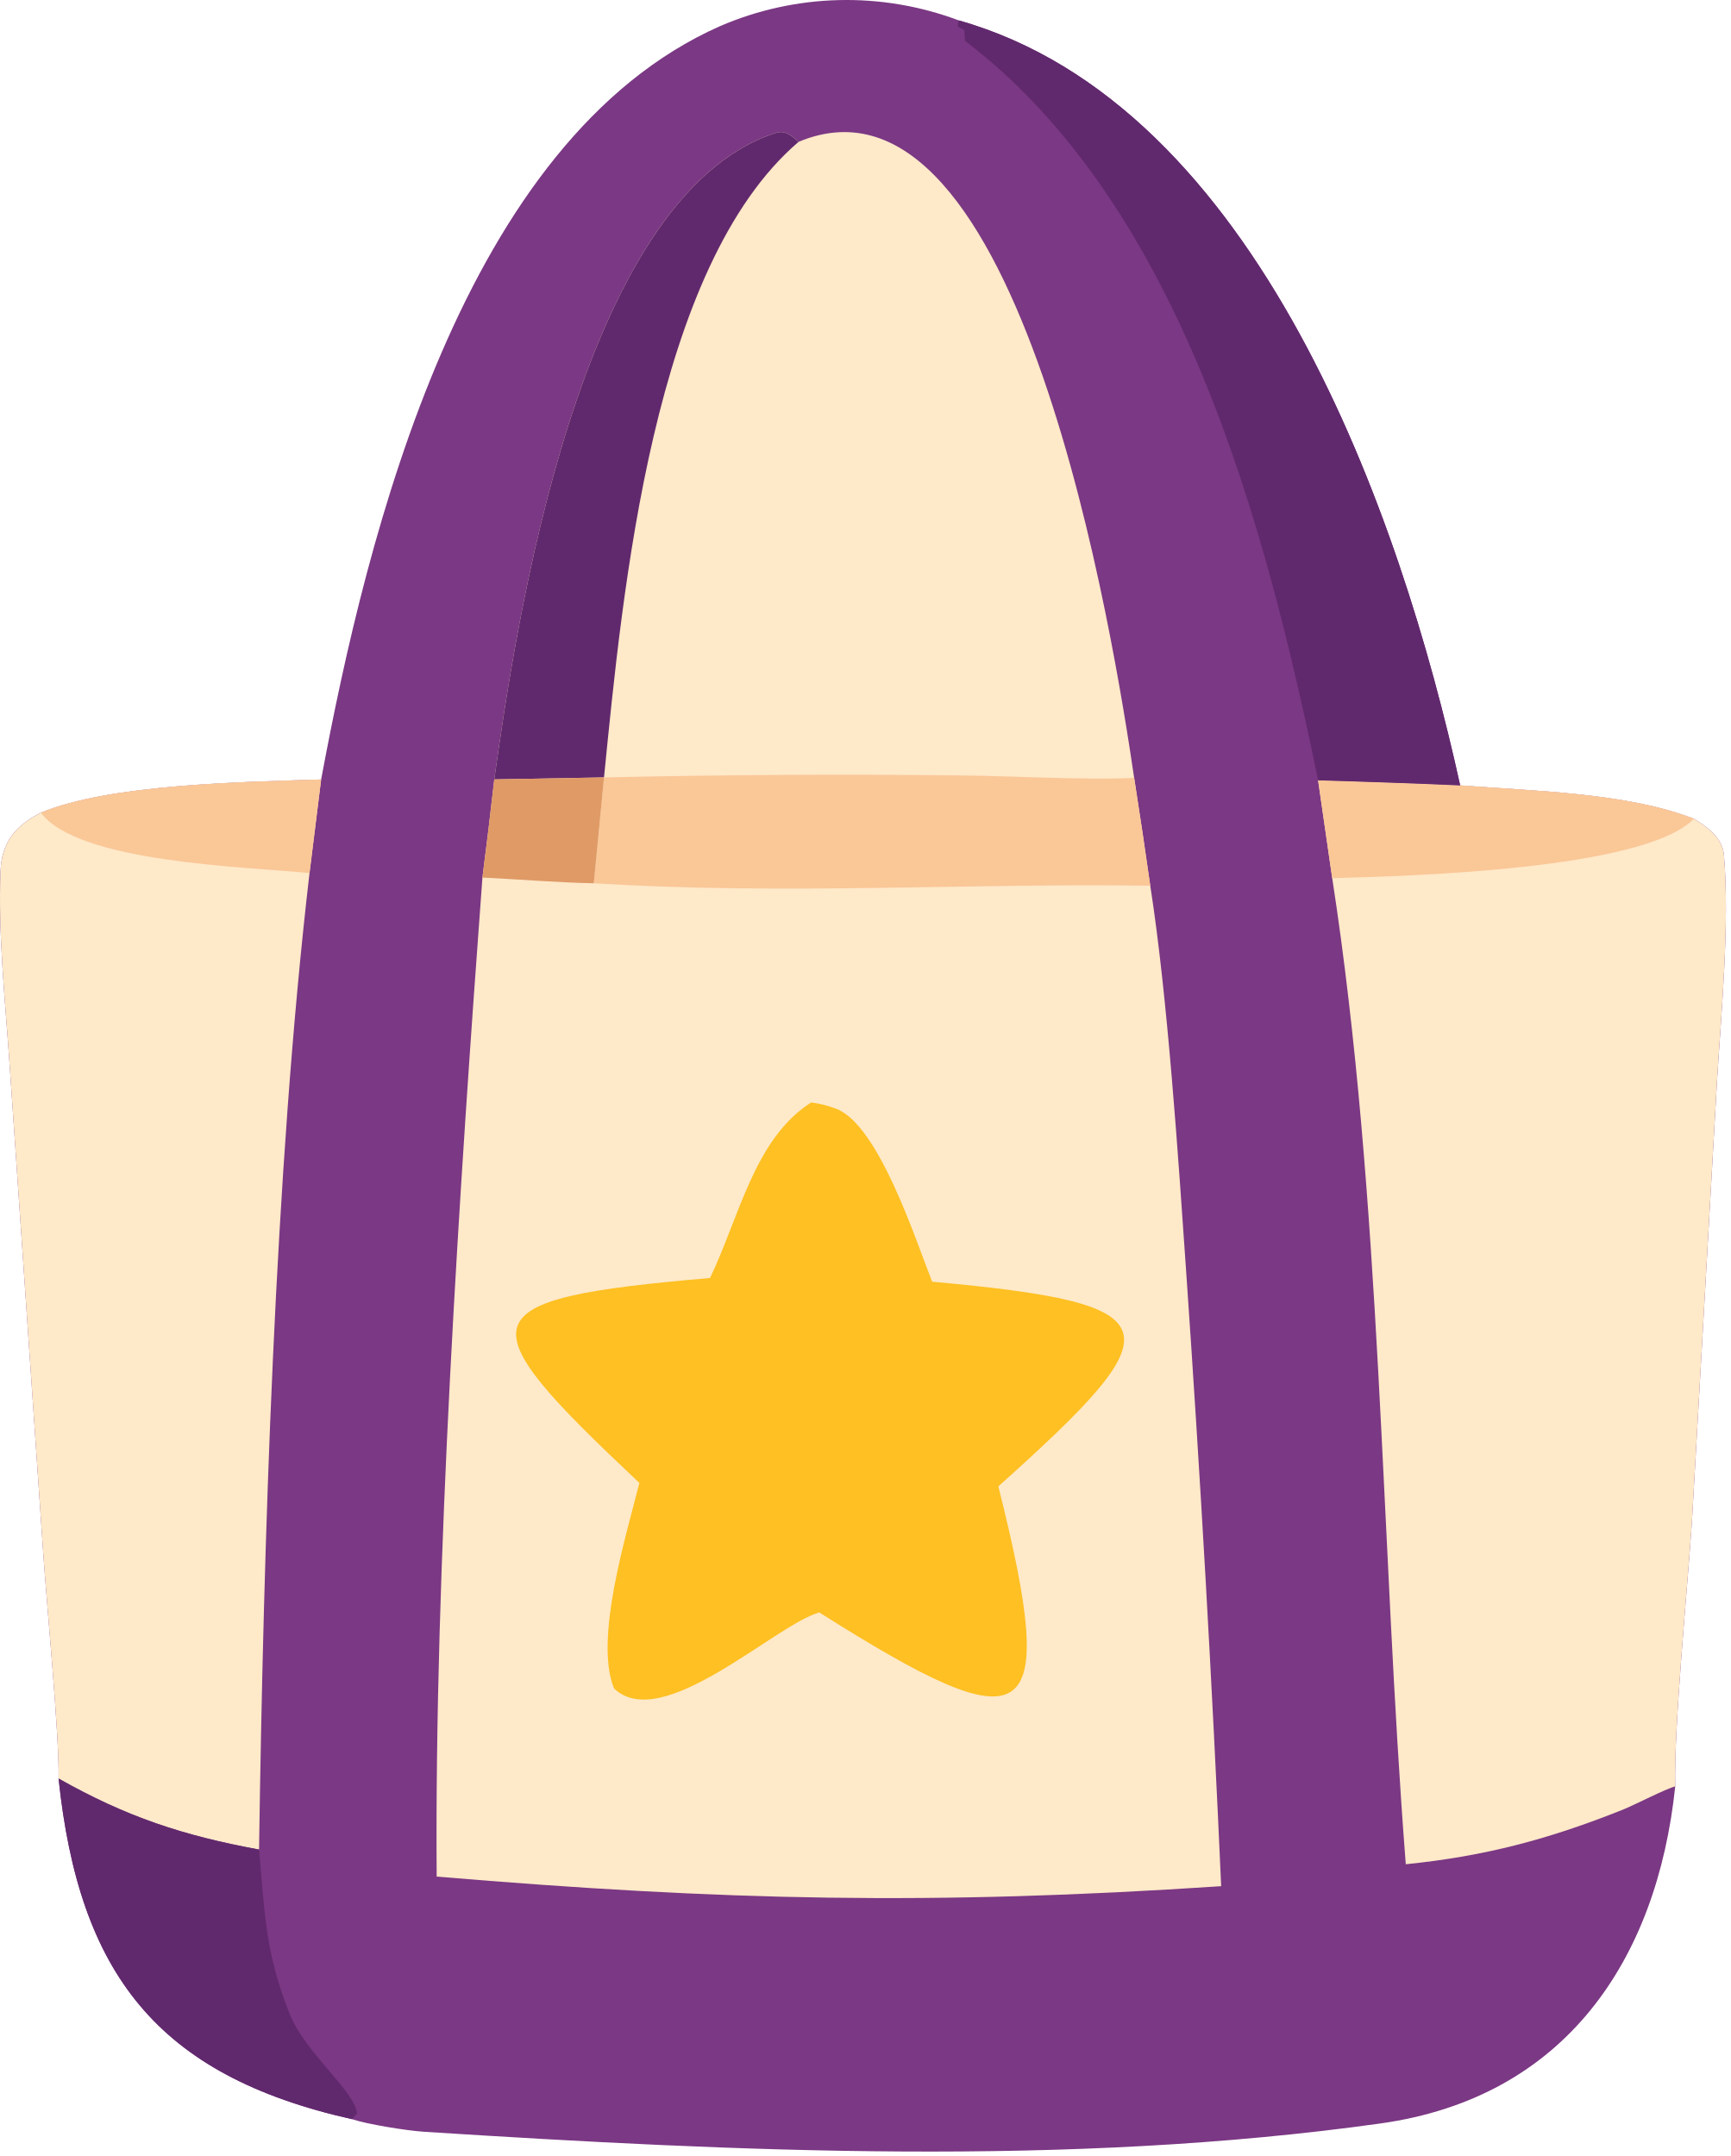
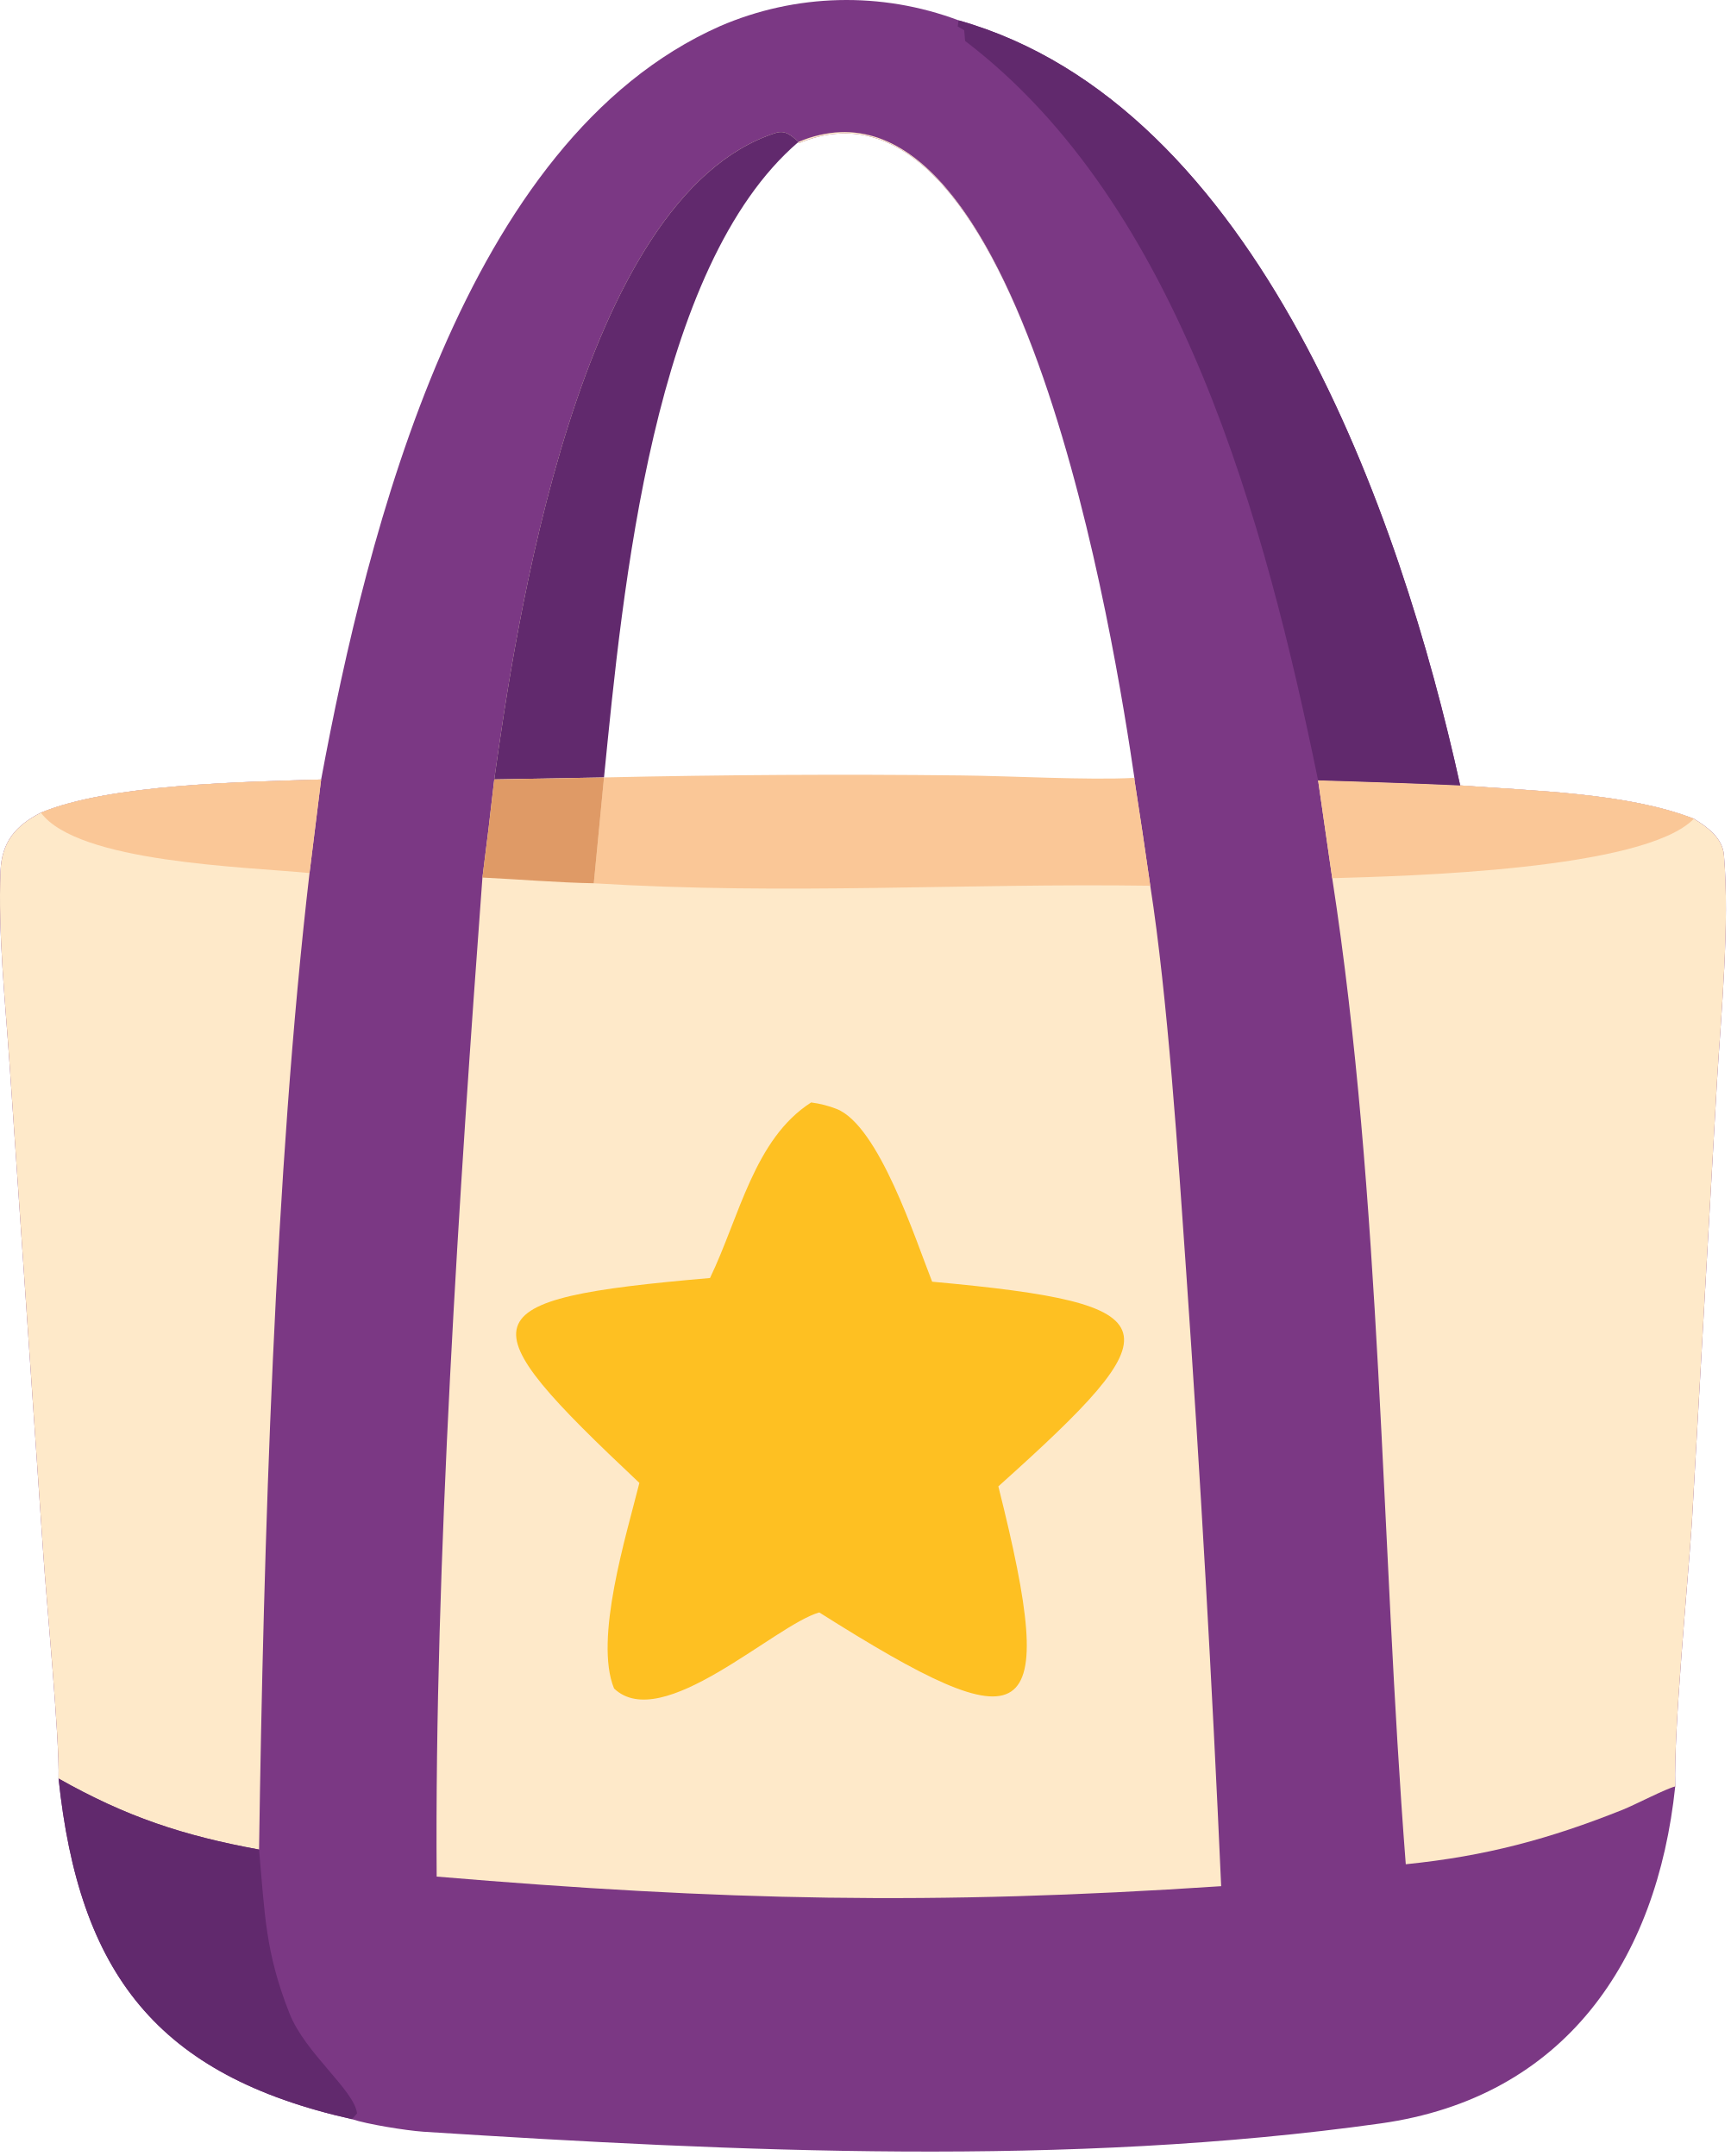
<svg xmlns="http://www.w3.org/2000/svg" width="240" height="299" viewBox="0 0 240 299" fill="none">
-   <path d="M44.533 108.101C50.938 73.69 64.251 19.412 99.816 3.639C110.331 -0.911 122.196 -1.205 132.921 2.818C174.441 14.55 194.263 71.498 202.483 108.921C212.668 109.701 225.651 109.936 234.891 113.548C236.826 114.722 238.866 116.24 239.061 118.589C239.863 128.192 238.686 140.339 238.101 149.863L234.613 211.134C234.028 219.926 232.086 239.667 232.303 247.749C229.776 271.852 217.026 290.9 191.443 294.485C148.168 300.548 102.261 298.418 58.716 295.634C56.256 295.464 50.826 294.58 48.816 293.892C21.711 287.817 10.963 273.612 8.121 246.651C8.271 241.113 6.433 221.921 6.006 215.569L1.326 147.54C0.726 138.848 -0.279 129.494 0.073 120.781C0.238 116.782 2.158 114.488 5.668 112.701C15.298 108.699 33.958 108.45 44.533 108.101Z" fill="#7B3884" />
-   <path d="M202.483 108.921C212.668 109.702 225.65 109.936 234.89 113.548C236.825 114.722 238.865 116.24 239.06 118.589C239.863 128.192 238.685 140.339 238.1 149.863L234.613 211.134C234.028 219.926 232.085 239.667 232.303 247.749C231.058 248.033 226.678 250.315 225.05 250.964C214.858 255.04 205.985 257.423 194.938 258.538C191.465 213.94 191.623 166.435 184.738 121.788L182.78 108.221C189.35 108.403 195.913 108.637 202.483 108.921Z" fill="#FEE9C9" />
-   <path d="M202.483 108.921C212.668 109.702 225.65 109.936 234.89 113.548C227.968 120.662 195.088 121.497 184.738 121.788L182.78 108.221C189.35 108.403 195.913 108.637 202.483 108.921Z" fill="#FAC797" />
-   <path d="M44.533 108.101L42.921 121.08C38.098 162.436 36.538 214.328 35.923 256.501C25.386 254.568 17.511 251.962 8.121 246.651C8.271 241.113 6.433 221.921 6.006 215.569L1.326 147.54C0.726 138.848 -0.279 129.494 0.073 120.781C0.238 116.782 2.158 114.488 5.668 112.701C15.298 108.698 33.958 108.45 44.533 108.101Z" fill="#FEE9C9" />
-   <path d="M44.533 108.101L42.92 121.08C33.928 120.192 10.798 119.634 5.668 112.701C15.298 108.698 33.958 108.45 44.533 108.101Z" fill="#FAC797" />
-   <path d="M132.92 2.818C174.44 14.55 194.263 71.498 202.483 108.921C195.913 108.637 189.35 108.403 182.78 108.221C175.483 72.695 163.73 28.444 133.828 5.673L133.708 4.189L132.808 3.675L132.92 2.818Z" fill="#61296D" />
-   <path d="M8.12 246.651C17.51 251.962 25.385 254.568 35.923 256.501C36.733 265.493 36.77 270.679 40.138 279.214C42.335 284.78 49.115 289.844 49.513 293.092L48.815 293.892C21.71 287.817 10.963 273.612 8.12 246.651Z" fill="#61296D" />
-   <path d="M110.743 19.667C141.636 6.794 154.625 89.878 157.273 107.875C158.053 112.856 158.796 117.842 159.508 122.834C161.923 138.29 163.393 160.583 164.48 176.264C166.453 204.682 168.073 233.123 169.341 261.581C129.216 264.256 100.213 263.591 60.553 260.251C60.23 217.11 63.718 164.671 66.898 121.701C67.483 117.169 68.031 112.632 68.54 108.089C71.413 87.597 80.121 27.3 107.533 18.447C108.951 17.991 109.716 18.82 110.743 19.667Z" fill="#FEE9C9" />
-   <path d="M68.541 108.089C71.413 87.597 80.121 27.3 107.534 18.447C108.951 17.991 109.716 18.82 110.744 19.667C90.546 36.928 86.353 81.78 83.758 107.815L68.541 108.089Z" fill="#61296D" />
-   <path d="M83.758 107.815C100.243 107.446 116.736 107.353 133.221 107.538C139.918 107.596 150.966 108.221 157.273 107.875C158.053 112.856 158.796 117.842 159.508 122.834C133.581 122.46 109.161 124.145 82.341 122.494L83.758 107.815Z" fill="#FAC797" />
-   <path d="M83.758 107.815L82.341 122.494C77.549 122.413 71.766 121.935 66.898 121.701C67.483 117.169 68.031 112.632 68.541 108.089L83.758 107.815Z" fill="#DF9A66" />
-   <path d="M112.483 152.891C113.698 153.047 114.883 153.35 116.015 153.792C121.88 156.118 126.935 171.88 129.26 177.749C163.085 180.832 162.988 184.137 138.44 206.134C146.998 240.194 142.88 242.119 113.608 223.615C107.42 225.371 91.79 240.491 85.153 234.164C82.348 227.345 86.87 212.861 88.663 205.652C64.483 182.892 64.408 180.183 98.458 177.237C102.538 168.769 104.585 157.941 112.483 152.891Z" fill="#FEC022" />
+   <path d="M99.816 3.64C110.331 -0.91 122.195 -1.205 132.92 2.818C174.44 14.55 194.263 71.499 202.483 108.922C212.668 109.702 225.651 109.936 234.891 113.548C236.826 114.723 238.866 116.24 239.061 118.589C239.863 128.192 238.686 140.339 238.101 149.862L234.614 211.134C234.029 219.926 232.085 239.668 232.303 247.75C229.775 271.852 217.025 290.9 191.443 294.485C148.168 300.548 102.261 298.418 58.716 295.634C56.256 295.464 50.826 294.58 48.816 293.892C21.711 287.817 10.963 273.612 8.12 246.651C8.27 241.114 6.434 221.921 6.006 215.569L1.325 147.54C0.725 138.848 -0.279 129.494 0.073 120.781C0.238 116.782 2.158 114.487 5.668 112.701C15.298 108.698 33.959 108.45 44.533 108.101C50.938 73.69 64.251 19.412 99.816 3.64ZM110.805 19.85C109.777 19.003 109.012 18.174 107.595 18.63C80.183 27.482 71.475 87.779 68.603 108.271L157.335 108.058C154.688 90.061 141.697 6.977 110.805 19.85Z" fill="#7B3884" />
+   <path d="M202.483 108.922C212.668 109.703 225.651 109.937 234.891 113.549C236.826 114.724 238.866 116.241 239.061 118.59C239.863 128.193 238.686 140.34 238.101 149.864L234.613 211.135C234.028 219.927 232.086 239.668 232.303 247.751C231.058 248.034 226.678 250.316 225.051 250.965C214.858 255.041 205.986 257.424 194.938 258.539C191.466 213.941 191.623 166.436 184.738 121.789L182.781 108.222C189.351 108.404 195.913 108.638 202.483 108.922Z" fill="#FEE9C9" />
+   <path d="M202.483 108.922C212.668 109.703 225.651 109.937 234.891 113.549C227.968 120.663 195.088 121.498 184.738 121.789L182.781 108.222C189.351 108.404 195.913 108.638 202.483 108.922Z" fill="#FAC797" />
+   <path d="M44.533 108.102L42.921 121.081C38.098 162.437 36.538 214.329 35.923 256.502C25.386 254.569 17.511 251.963 8.121 246.652C8.271 241.114 6.433 221.922 6.006 215.57L1.326 147.541C0.726 138.849 -0.279 129.495 0.073 120.782C0.238 116.783 2.158 114.489 5.668 112.702C15.298 108.699 33.958 108.451 44.533 108.102Z" fill="#FEE9C9" />
+   <path d="M44.533 108.102L42.92 121.081C33.928 120.193 10.798 119.635 5.668 112.702C15.298 108.699 33.958 108.451 44.533 108.102Z" fill="#FAC797" />
+   <path d="M132.921 2.819C174.441 14.552 194.263 71.5 202.483 108.923C195.913 108.638 189.351 108.404 182.781 108.222C175.483 72.696 163.731 28.445 133.828 5.675L133.708 4.19L132.808 3.676L132.921 2.819Z" fill="#61296D" />
+   <path d="M107.533 18.447C108.95 17.991 109.715 18.82 110.743 19.667C126.683 13.024 137.857 31.931 145.303 54.262C137.857 32.011 126.702 13.226 110.805 19.85C109.778 19.003 109.013 18.174 107.595 18.63C80.183 27.482 71.475 87.779 68.602 108.271L157.3 108.058C158.07 112.978 158.805 117.903 159.508 122.834C161.923 138.29 163.393 160.583 164.481 176.264C166.453 204.682 168.073 233.123 169.34 261.581C129.216 264.256 100.213 263.592 60.553 260.251C60.231 217.111 63.718 164.671 66.898 121.701C67.483 117.169 68.031 112.631 68.54 108.089C71.413 87.597 80.121 27.3 107.533 18.447Z" fill="#FEE9C9" />
+   <path d="M8.121 246.652C17.511 251.964 25.386 254.569 35.923 256.502C36.733 265.494 36.771 270.68 40.138 279.215C42.336 284.781 49.116 289.845 49.513 293.093L48.816 293.893C21.711 287.818 10.963 273.613 8.121 246.652Z" fill="#61296D" />
+   <path d="M68.54 108.09C71.413 87.598 80.121 27.301 107.533 18.448C108.951 17.992 109.716 18.821 110.743 19.668C90.546 36.928 86.353 81.781 83.758 107.815L68.54 108.09Z" fill="#61296D" />
+   <path d="M83.758 107.816C100.243 107.448 116.736 107.355 133.221 107.539C139.918 107.597 150.966 108.222 157.273 107.876C158.053 112.857 158.796 117.844 159.508 122.836C133.581 122.461 109.161 124.146 82.341 122.495L83.758 107.816Z" fill="#FAC797" />
+   <path d="M83.758 107.815L82.341 122.494C77.548 122.414 71.765 121.936 66.898 121.702C67.483 117.169 68.031 112.632 68.54 108.09L83.758 107.815Z" fill="#DF9A66" />
+   <path d="M112.483 152.892C113.698 153.048 114.883 153.351 116.016 153.793C121.881 156.119 126.936 171.881 129.261 177.75C163.086 180.832 162.988 184.137 138.441 206.134C146.998 240.195 142.881 242.119 113.608 223.616C107.421 225.371 91.791 240.491 85.153 234.165C82.348 227.346 86.871 212.862 88.663 205.653C64.483 182.893 64.408 180.183 98.458 177.238C102.538 168.769 104.586 157.942 112.483 152.892Z" fill="#FEC022" />
</svg>
